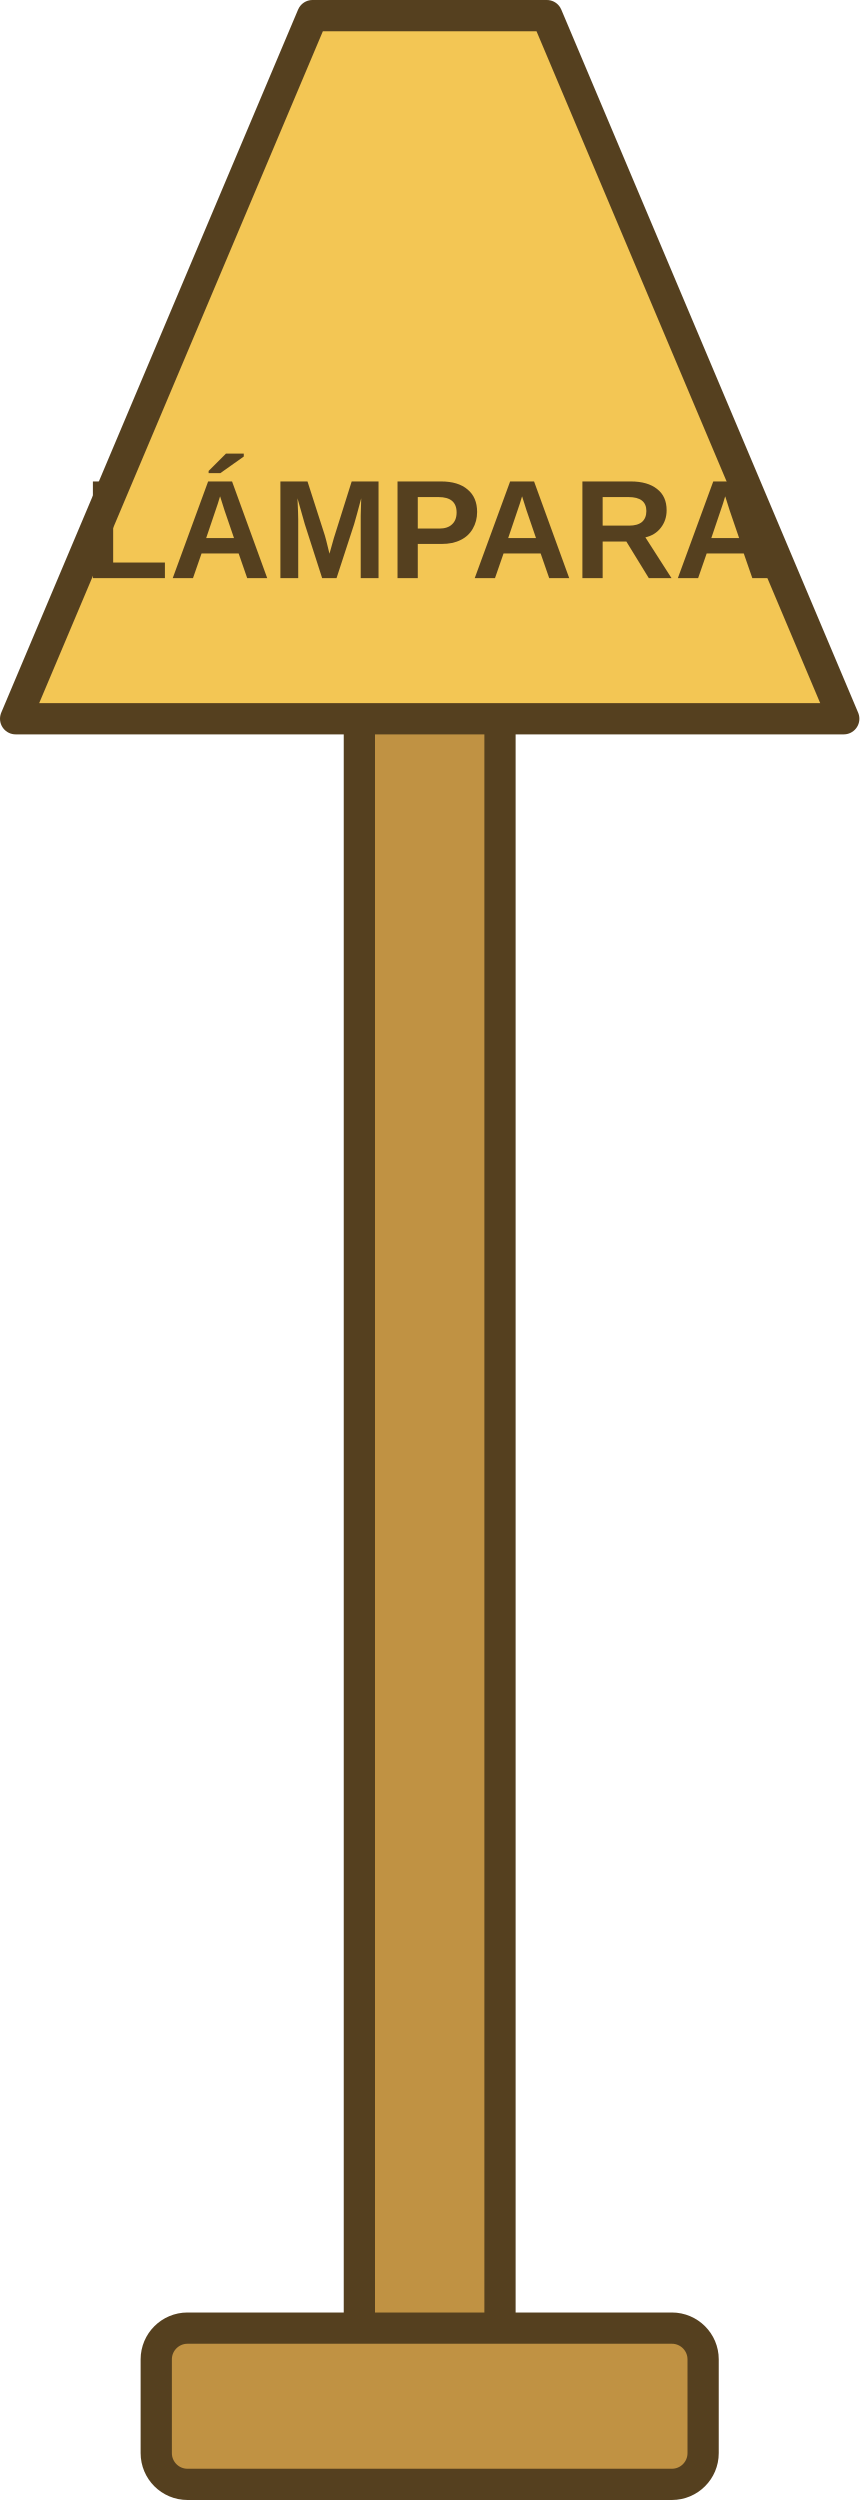
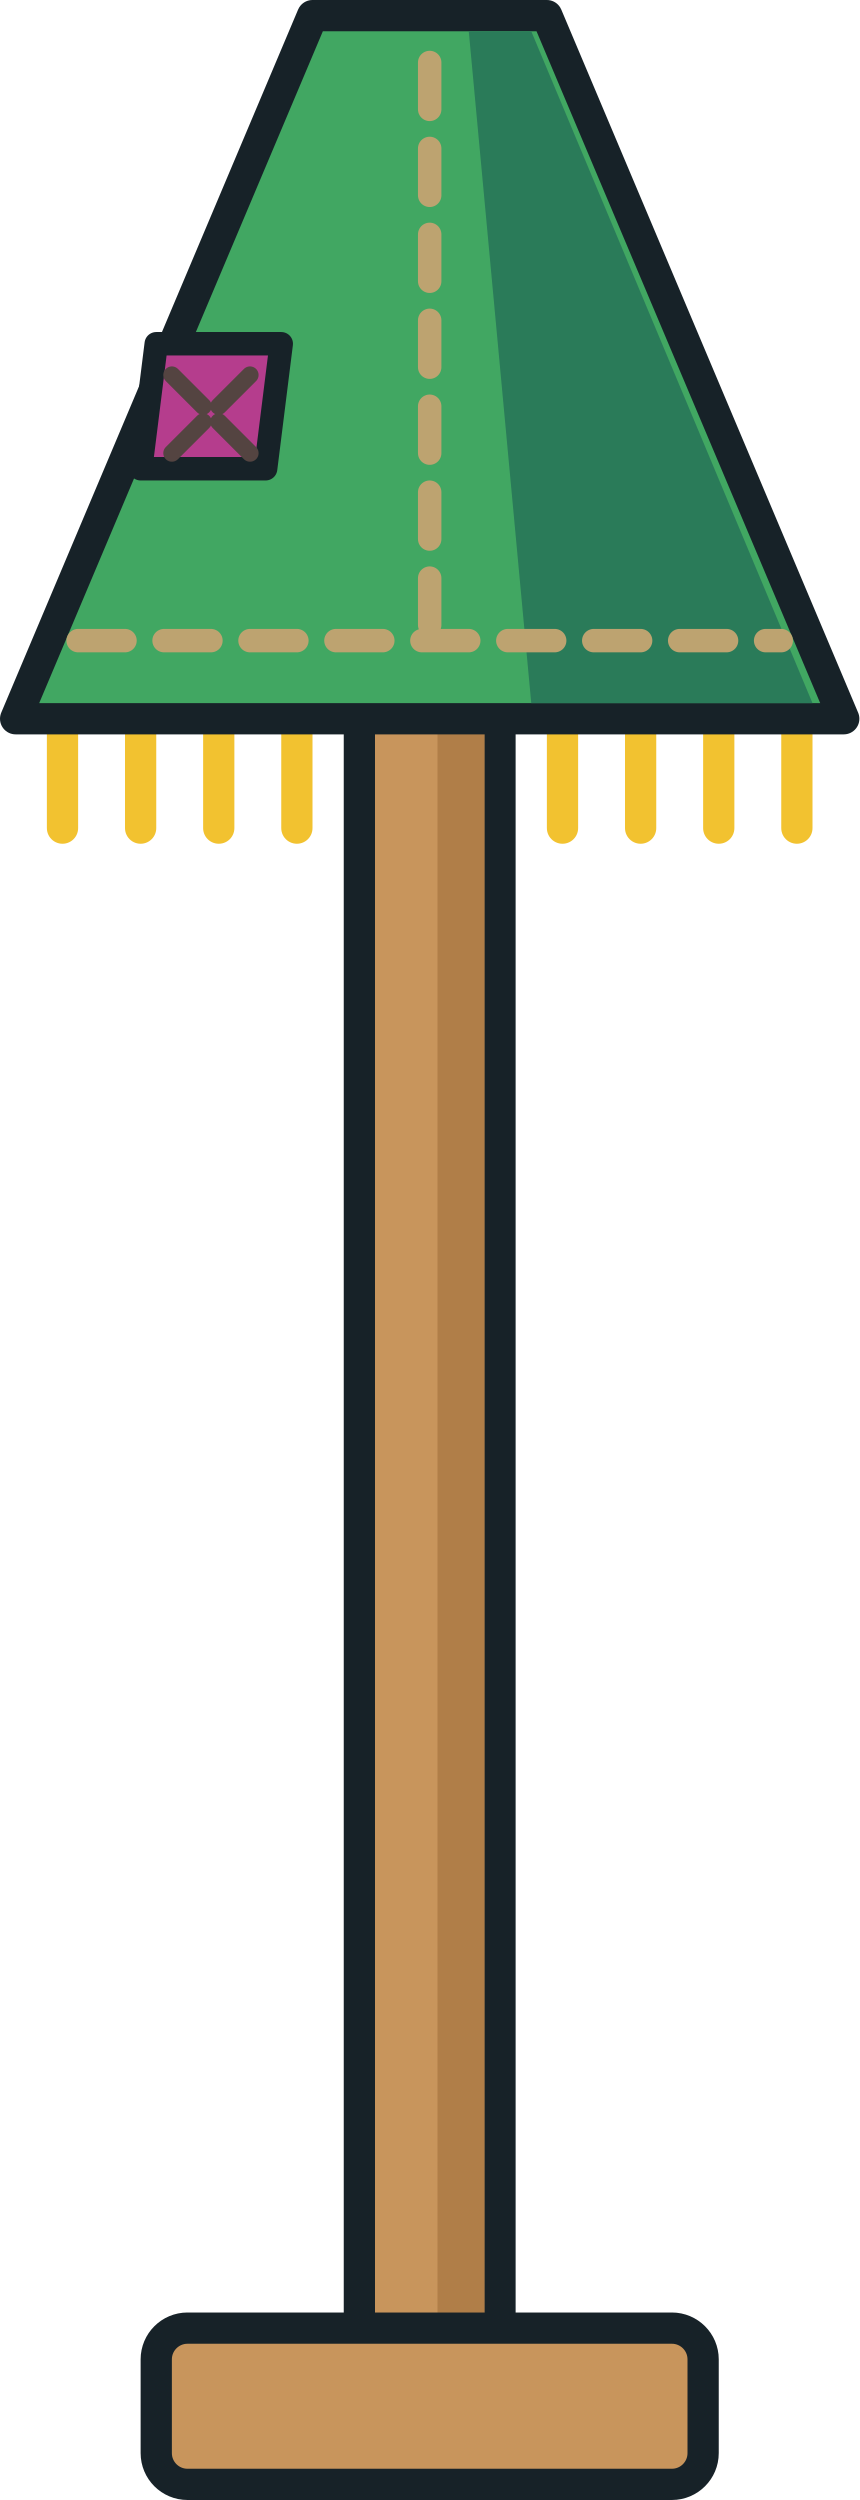
<svg xmlns="http://www.w3.org/2000/svg" width="55" height="160" viewBox="0 0 55 160" role="img" aria-labelledby="title">
-   <g stroke="#55401f" stroke-width="2" stroke-linejoin="round">
-     <rect x="23" y="44" width="9" height="107" fill="#c09243" />
-     <rect x="10" y="149" width="35" height="10" rx="2" fill="#c09243" />
-     <path d="M20 1 H35 L54 46 H1 Z" fill="#f3c654" />
+   <g fill="none" stroke="#172228" stroke-width="2" stroke-linejoin="round" stroke-linecap="round">
+     <rect x="23" y="44" width="9" height="107" fill="#C8955C" />
+     <rect x="28" y="46" width="3" height="103" fill="#B07E48" stroke="none" />
+     <rect x="10" y="149" width="35" height="10" rx="2" fill="#C8955C" />
+     <path d="M4 46 V53 M9 46 V53 M14 46 V53 M19 46 V53 M36 46 V53 M41 46 V53 M46 46 V53 M51 46 V53" stroke="#F2C230" stroke-width="2" />
+     <path d="M20 1 H35 L54 46 H1 Z" fill="#41A762" />
+     <path d="M30 2 H34 L52 45 H34 Z" fill="#2A7B59" stroke="none" />
+     <path d="M5 41 H50 M27.5 4 V40" stroke="#BDA370" stroke-width="1.5" stroke-dasharray="3 2.5" />
+     <path d="M10 22 L18 22 L17 30 L9 30 Z" fill="#B53D8D" stroke-width="1.5" />
+     <path d="M11 24 l2 2 M11 29 l2 -2 M16 24 l-2 2 M16 29 l-2 -2" stroke="#544441" stroke-width="1.1" />
  </g>
-   <text x="27.5" y="37" text-anchor="middle" font-family="Arial, sans-serif" font-size="9" font-weight="700" fill="#55401f">LÁMPARA</text>
</svg>
